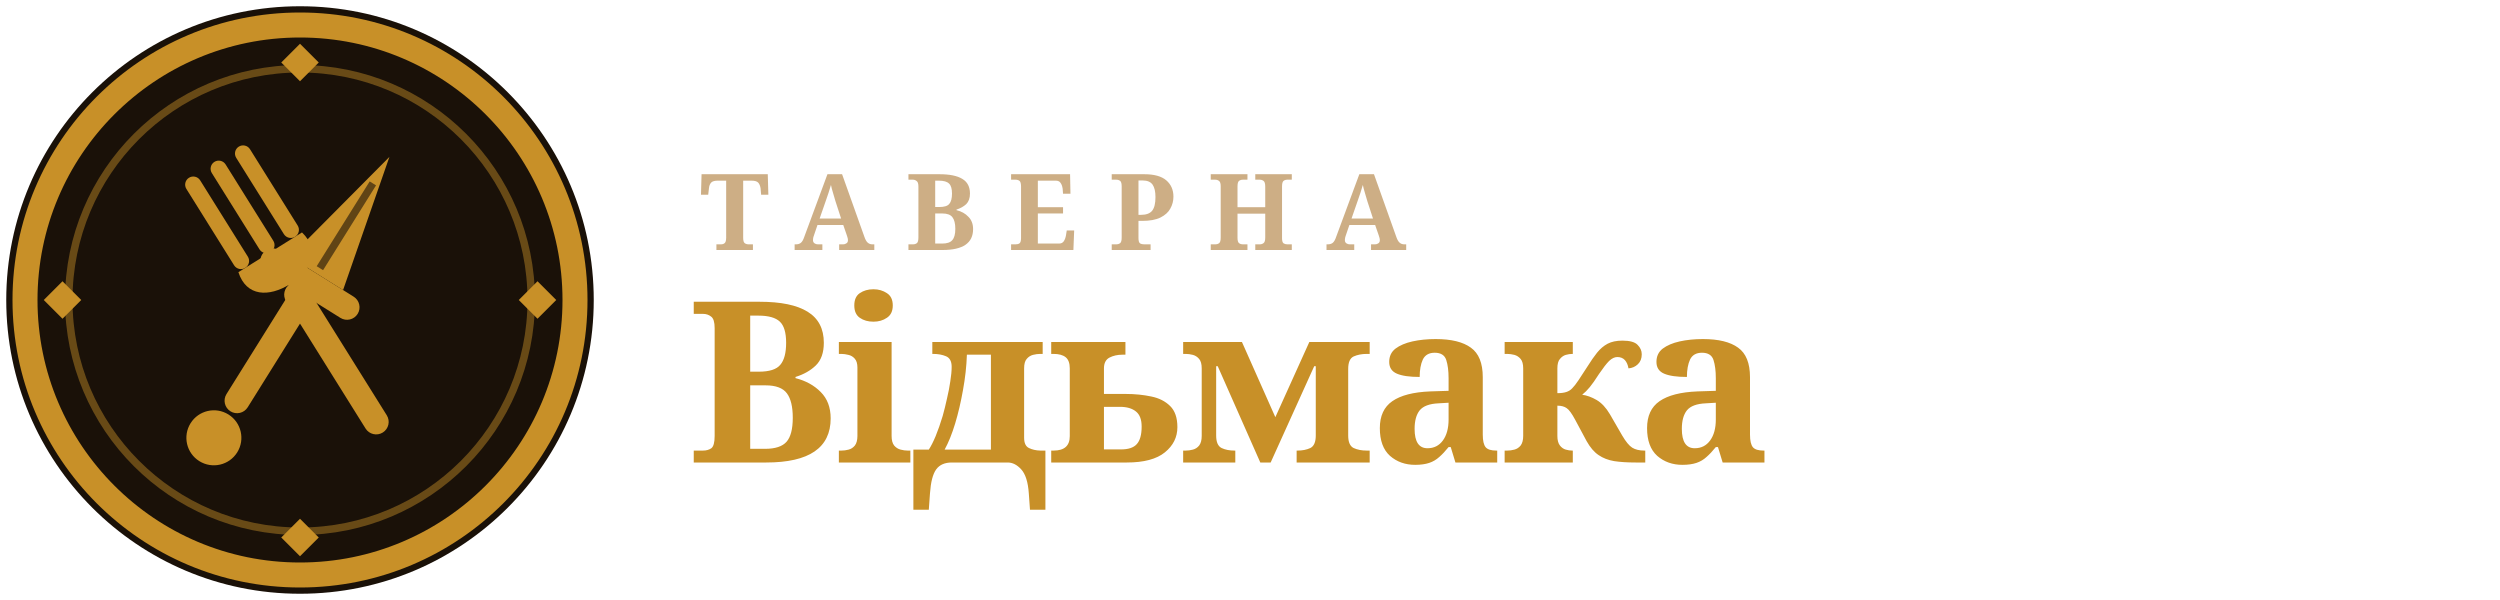
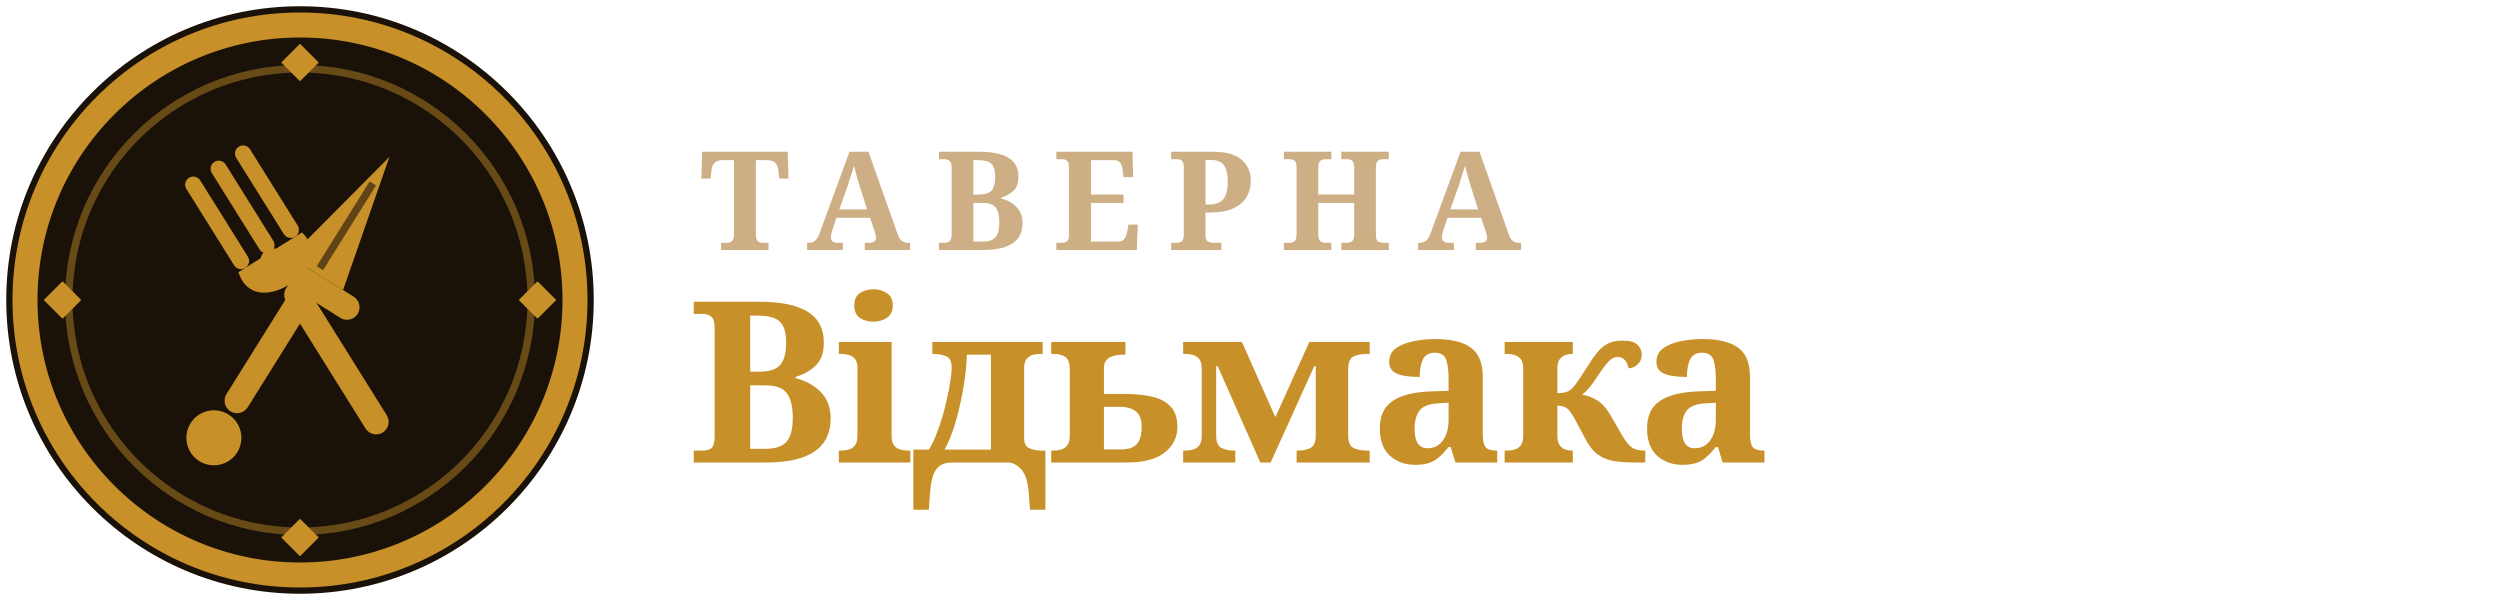
<svg xmlns="http://www.w3.org/2000/svg" id="logo-mark" viewBox="0 0 200 48" role="img" aria-label="Таверна Відьмака">
  <circle cx="24" cy="24" r="23.5" fill="#1a1108" />
  <circle cx="24" cy="24" r="22" fill="none" stroke="#c89028" stroke-width="2" />
  <circle cx="24" cy="24" r="18.5" fill="none" stroke="#c89028" stroke-width="0.6" opacity="0.45" />
  <polygon points="24,3.5 25.5,5 24,6.5 22.5,5" fill="#c89028" />
  <polygon points="24,41.5 25.5,43 24,44.5 22.5,43" fill="#c89028" />
  <polygon points="3.5,24 5,25.5 6.5,24 5,22.5" fill="#c89028" />
  <polygon points="41.5,24 43,25.5 44.5,24 43,22.5" fill="#c89028" />
  <g transform="rotate(-32, 24, 24)" fill="#c89028">
    <rect x="21" y="11" width="1.3" height="8.5" rx="0.65" />
    <rect x="23.4" y="11" width="1.3" height="8.5" rx="0.65" />
    <rect x="25.7" y="11" width="1.3" height="8.5" rx="0.65" />
    <path d="M21 19.5 C20.5 21.5 22 22.5 24 22.5 C26 22.5 27.5 21.5 27 19.5 Z" />
    <rect x="23" y="22.5" width="2" height="14" rx="1" />
  </g>
  <g transform="rotate(32, 24, 24)" fill="#c89028">
    <path d="M24 10.5 L21.5 21.5 L26.5 21.5 Z" />
    <line x1="24" y1="13" x2="24" y2="21" stroke="#1a1108" stroke-width="0.6" opacity="0.6" />
    <rect x="19.5" y="21.5" width="9" height="2" rx="1" />
    <rect x="23" y="23.5" width="2" height="11" rx="1" />
    <circle cx="24" cy="37" r="2.2" />
  </g>
-   <text x="56" y="20" font-family="'Playfair Display', Georgia, serif" font-size="8.5" font-weight="600" letter-spacing="2.5" fill="#c4a070" opacity="0.85">ТАВЕРНА</text>
+   <text x="56" y="20" font-family="'Playfair Display', Georgia, serif" font-size="11" font-weight="600" letter-spacing="2" fill="#c4a070" opacity="0.85">ТАВЕРНА</text>
  <text x="55" y="37" font-family="'Playfair Display', Georgia, serif" font-size="18" font-weight="700" letter-spacing="-0.3" fill="#c89028">Відьмака</text>
</svg>
